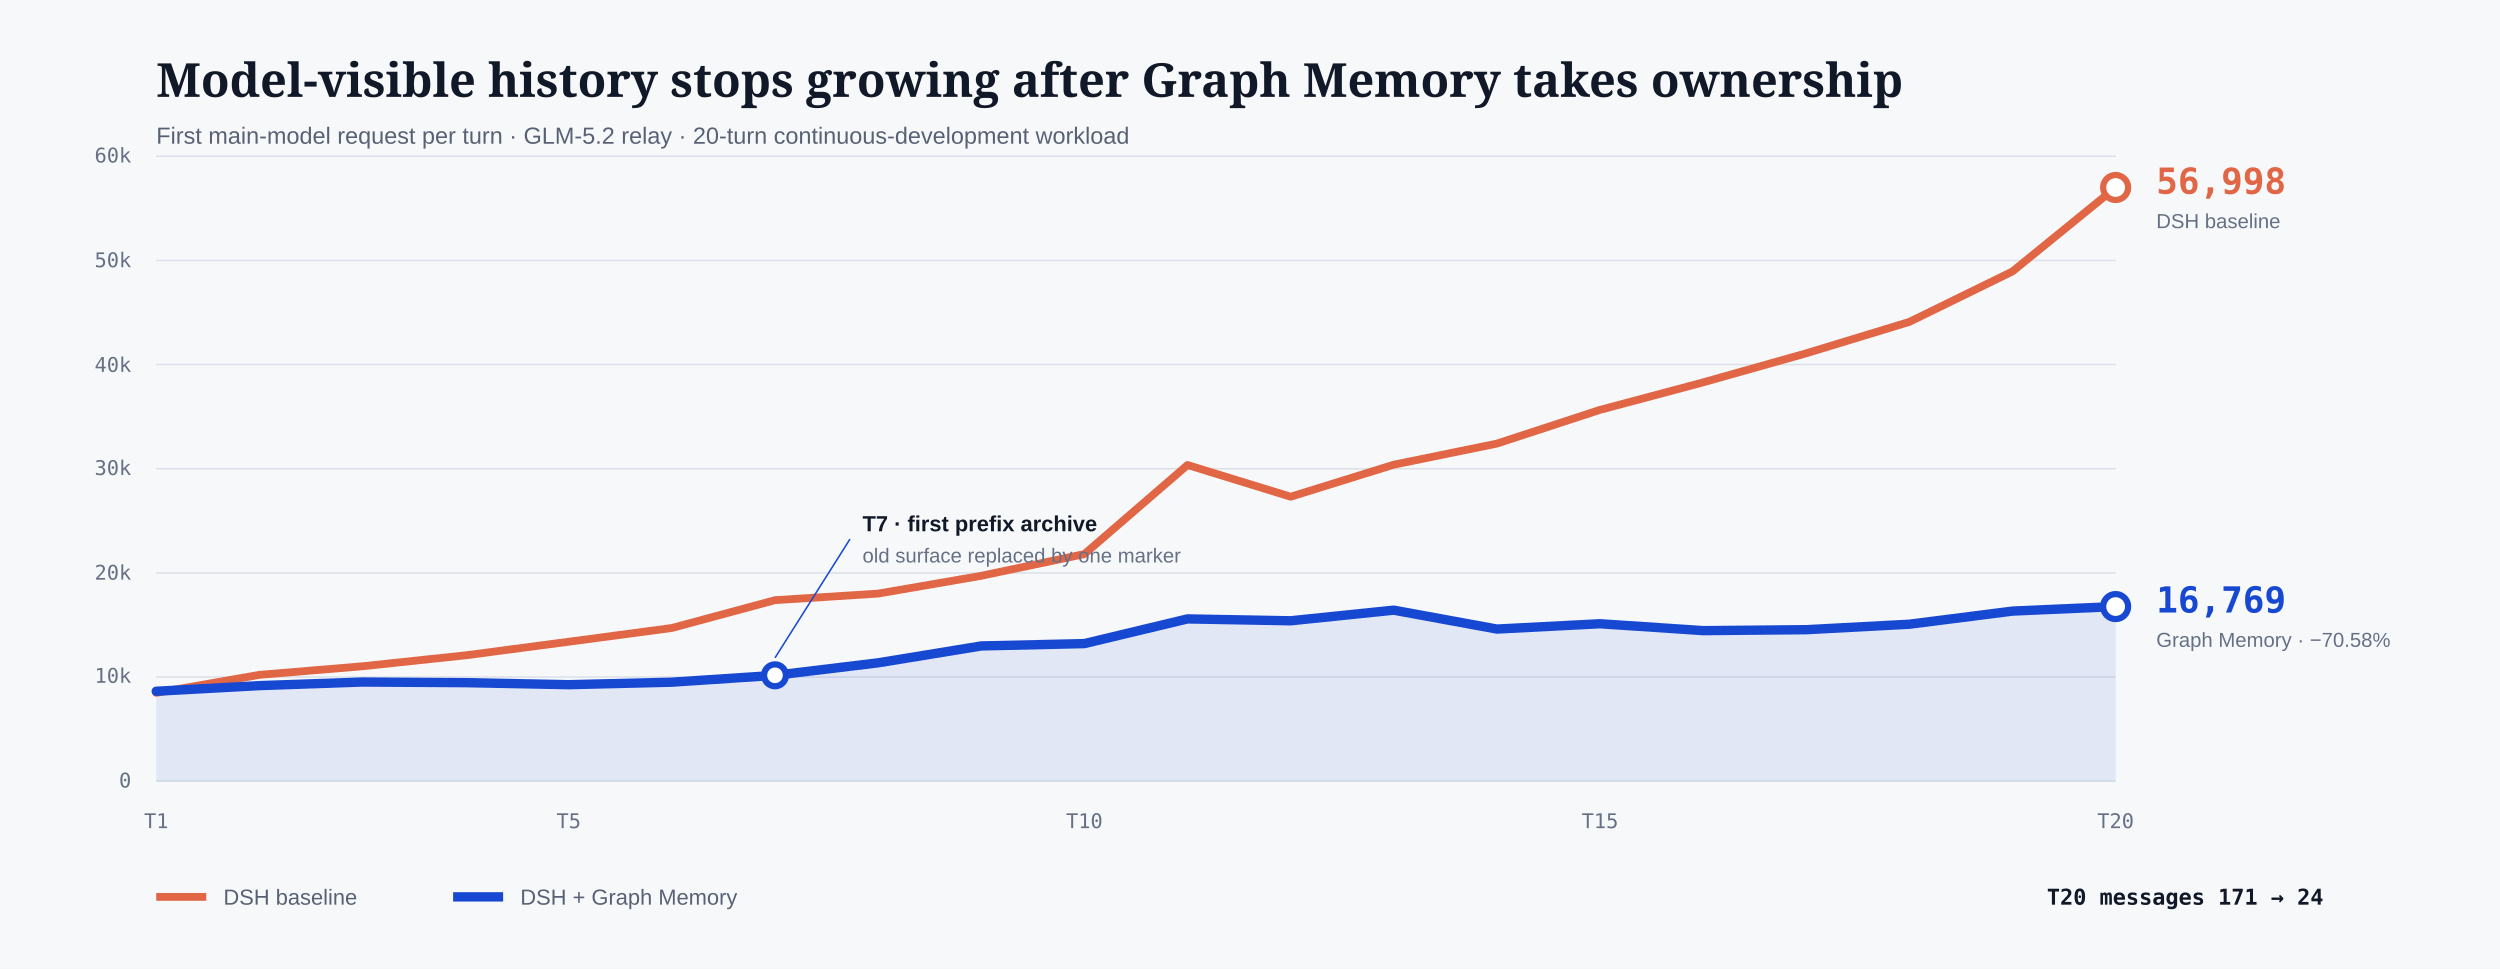
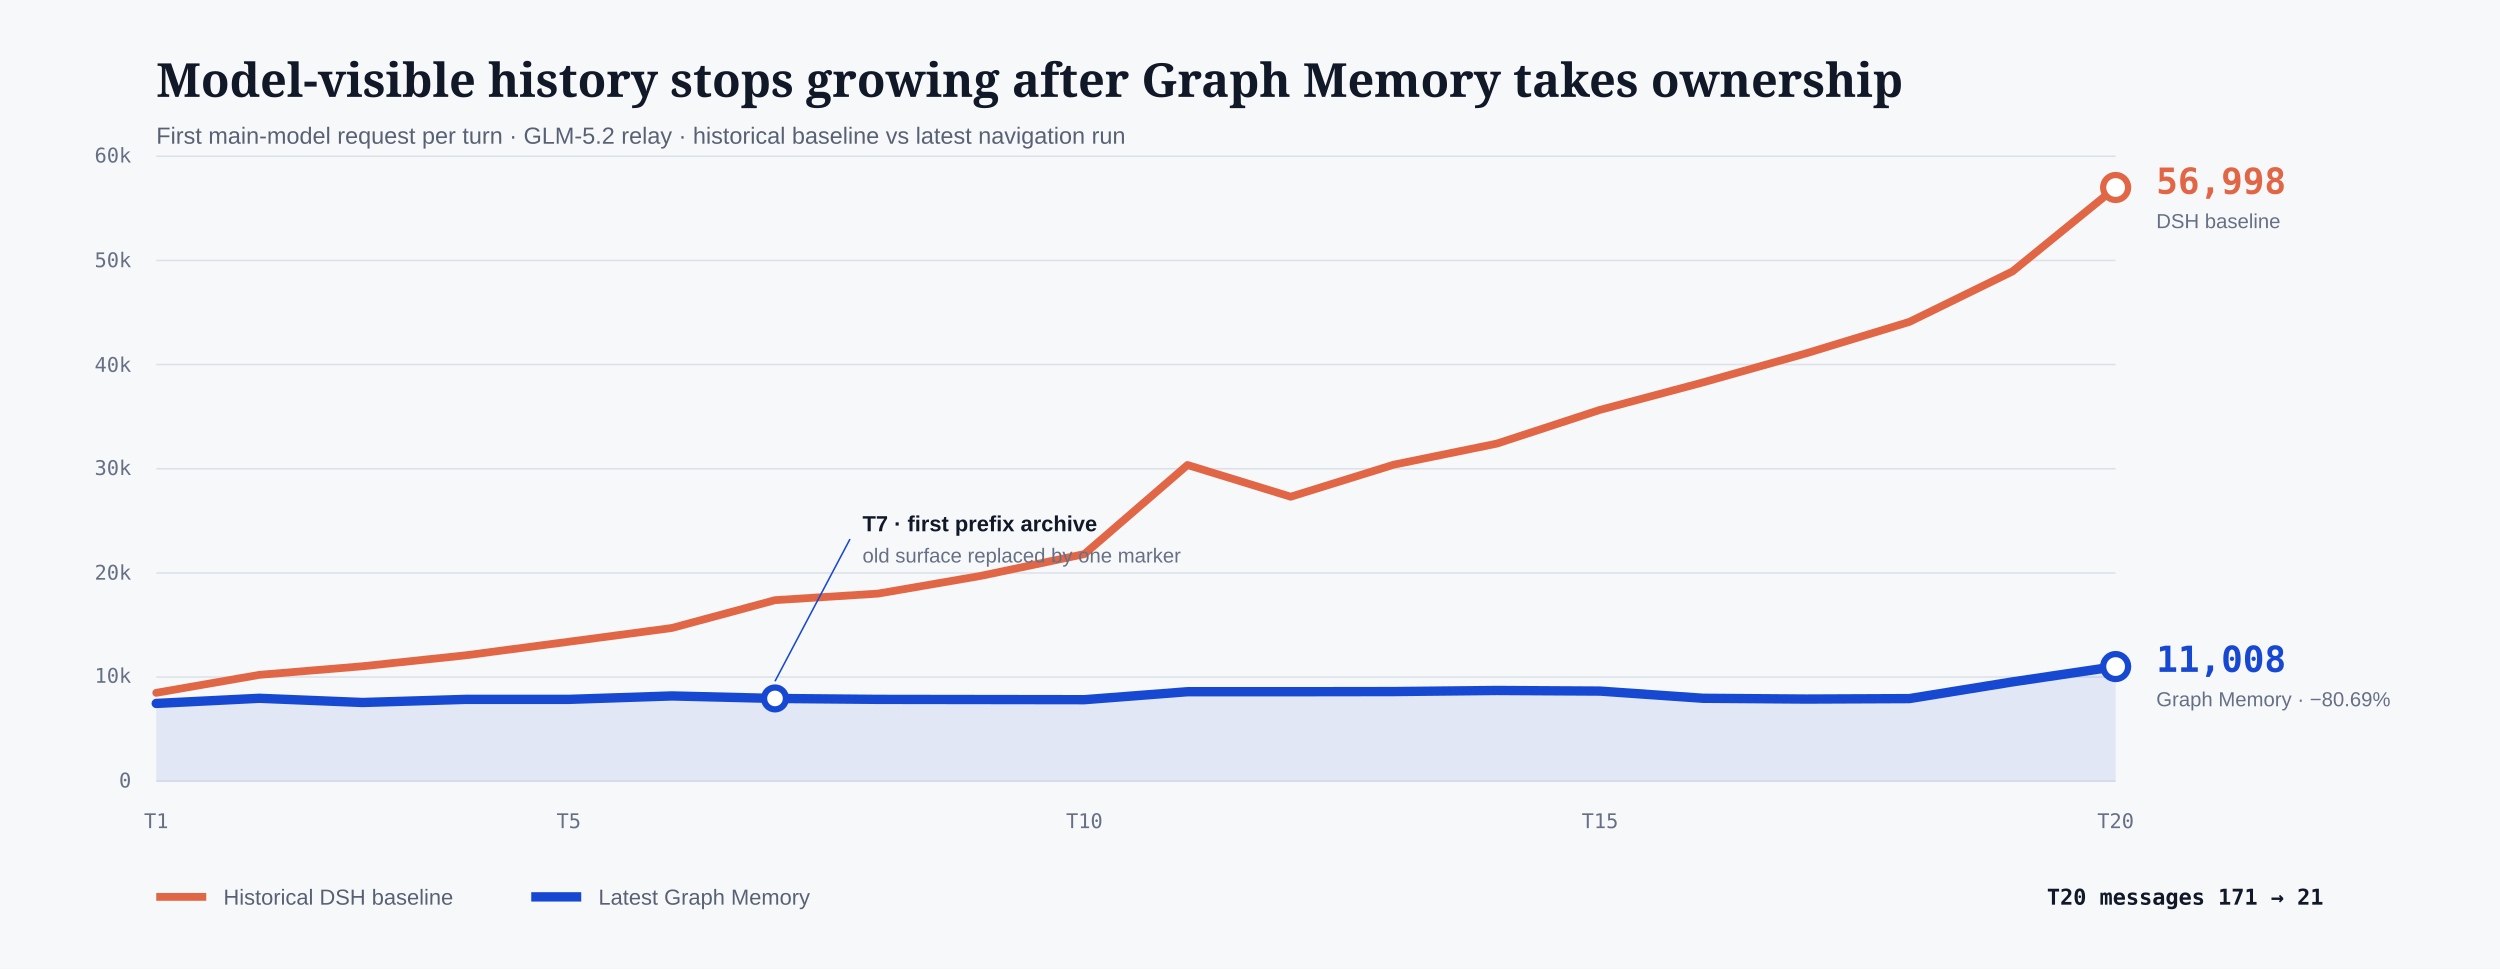
<svg xmlns="http://www.w3.org/2000/svg" width="1600" height="620" viewBox="0 0 1600 620" role="img" aria-labelledby="title desc">
  <rect width="1600" height="620" fill="#f7f8fa" />
  <text x="100" y="62" fill="#111827" font-family="Georgia,serif" font-weight="700" font-size="30">Model-visible history stops growing after Graph Memory takes ownership</text>
-   <text x="100" y="92" fill="#586174" font-family="Arial,sans-serif" font-size="15">First main-model request per turn · GLM-5.2 relay · 20-turn continuous-development workload</text>
+   <text x="100" y="92" fill="#586174" font-family="Arial,sans-serif" font-size="15">First main-model request per turn · GLM-5.2 relay · historical baseline vs latest navigation run</text>
  <g stroke="#dce1e9" stroke-width="1">
    <path d="M100 500H1354" />
    <path d="M100 433.3H1354" />
    <path d="M100 366.7H1354" />
    <path d="M100 300H1354" />
    <path d="M100 233.3H1354" />
    <path d="M100 166.7H1354" />
    <path d="M100 100H1354" />
  </g>
  <g fill="#667085" font-family="Consolas,monospace" font-size="13" text-anchor="end">
    <text x="84" y="504">0</text>
    <text x="84" y="437">10k</text>
    <text x="84" y="371">20k</text>
    <text x="84" y="304">30k</text>
    <text x="84" y="238">40k</text>
    <text x="84" y="171">50k</text>
    <text x="84" y="104">60k</text>
  </g>
  <g fill="#667085" font-family="Consolas,monospace" font-size="13" text-anchor="middle">
    <text x="100" y="530">T1</text>
    <text x="364" y="530">T5</text>
    <text x="694" y="530">T10</text>
    <text x="1024" y="530">T15</text>
    <text x="1354" y="530">T20</text>
  </g>
-   <path d="M100 442.4 166 438.8 232 436.5 298 436.9 364 438.2 430 436.6 496 432.2 562 424.2 628 413.4 694 411.9 760 396.1 826 397.3 892 390.5 958 402.6 1024 399.2 1090 403.6 1156 403 1222 399.5 1288 391.1 1354 388.2 L1354 500 L100 500Z" fill="#1748d1" opacity=".10" />
+   <path d="M100 450.2 166 446.9 232 449.6 298 447.6 364 447.6 430 445.4 496 447 562 447.6 628 447.7 694 447.8 760 442.7 826 442.7 892 442.6 958 441.9 1024 442.3 1090 446.9 1156 447.4 1222 447.1 1288 436.4 1354 426.6 L1354 500 L100 500Z" fill="#1748d1" opacity=".10" />
  <polyline points="100,443.4 166,431.9 232,426.4 298,419.4 364,410.7 430,401.9 496,384.1 562,379.9 628,368.5 694,354.6 760,297.6 826,317.9 892,297.4 958,283.9 1024,262.3 1090,244.7 1156,226.1 1222,206 1288,173.7 1354,120" fill="none" stroke="#e16645" stroke-width="5" stroke-linejoin="round" stroke-linecap="round" />
-   <polyline points="100,442.4 166,438.8 232,436.5 298,436.9 364,438.2 430,436.6 496,432.2 562,424.2 628,413.4 694,411.9 760,396.1 826,397.3 892,390.5 958,402.6 1024,399.2 1090,403.6 1156,403 1222,399.5 1288,391.1 1354,388.2" fill="none" stroke="#1748d1" stroke-width="6" stroke-linejoin="round" stroke-linecap="round" />
-   <circle cx="496" cy="432.2" r="7" fill="#fff" stroke="#1748d1" stroke-width="4" />
-   <path d="M496 421L544 345" stroke="#1748d1" />
+   <polyline points="100,450.2 166,446.9 232,449.6 298,447.6 364,447.6 430,445.4 496,447 562,447.6 628,447.7 694,447.8 760,442.7 826,442.7 892,442.6 958,441.9 1024,442.3 1090,446.9 1156,447.4 1222,447.1 1288,436.4 1354,426.6" fill="none" stroke="#1748d1" stroke-width="6" stroke-linejoin="round" stroke-linecap="round" />
+   <circle cx="496" cy="447" r="7" fill="#fff" stroke="#1748d1" stroke-width="4" />
+   <path d="M496 436L544 345" stroke="#1748d1" />
  <text x="552" y="340" fill="#111827" font-family="Arial,sans-serif" font-weight="700" font-size="14">T7 · first prefix archive</text>
  <text x="552" y="360" fill="#667085" font-family="Arial,sans-serif" font-size="13">old surface replaced by one marker</text>
  <circle cx="1354" cy="120" r="8" fill="#fff" stroke="#e16645" stroke-width="4" />
  <text x="1380" y="124" fill="#e16645" font-family="Consolas,monospace" font-weight="700" font-size="23">56,998</text>
  <text x="1380" y="146" fill="#667085" font-family="Arial,sans-serif" font-size="13">DSH baseline</text>
-   <circle cx="1354" cy="388.2" r="8" fill="#fff" stroke="#1748d1" stroke-width="4" />
-   <text x="1380" y="392" fill="#1748d1" font-family="Consolas,monospace" font-weight="700" font-size="23">16,769</text>
-   <text x="1380" y="414" fill="#667085" font-family="Arial,sans-serif" font-size="13">Graph Memory · −70.58%</text>
+   <circle cx="1354" cy="426.6" r="8" fill="#fff" stroke="#1748d1" stroke-width="4" />
+   <text x="1380" y="430" fill="#1748d1" font-family="Consolas,monospace" font-weight="700" font-size="23">11,008</text>
+   <text x="1380" y="452" fill="#667085" font-family="Arial,sans-serif" font-size="13">Graph Memory · −80.69%</text>
  <g transform="translate(100 574)" font-family="Arial,sans-serif" font-size="14">
    <path d="M0 0H32" stroke="#e16645" stroke-width="5" />
-     <text x="43" y="5" fill="#586174">DSH baseline</text>
-     <path d="M190 0H222" stroke="#1748d1" stroke-width="6" />
-     <text x="233" y="5" fill="#586174">DSH + Graph Memory</text>
-     <text x="1210" y="5" fill="#111827" font-family="Consolas,monospace" font-weight="700">T20 messages 171 → 24</text>
+     <text x="43" y="5" fill="#586174">Historical DSH baseline</text>
+     <path d="M240 0H272" stroke="#1748d1" stroke-width="6" />
+     <text x="283" y="5" fill="#586174">Latest Graph Memory</text>
+     <text x="1210" y="5" fill="#111827" font-family="Consolas,monospace" font-weight="700">T20 messages 171 → 21</text>
  </g>
</svg>
